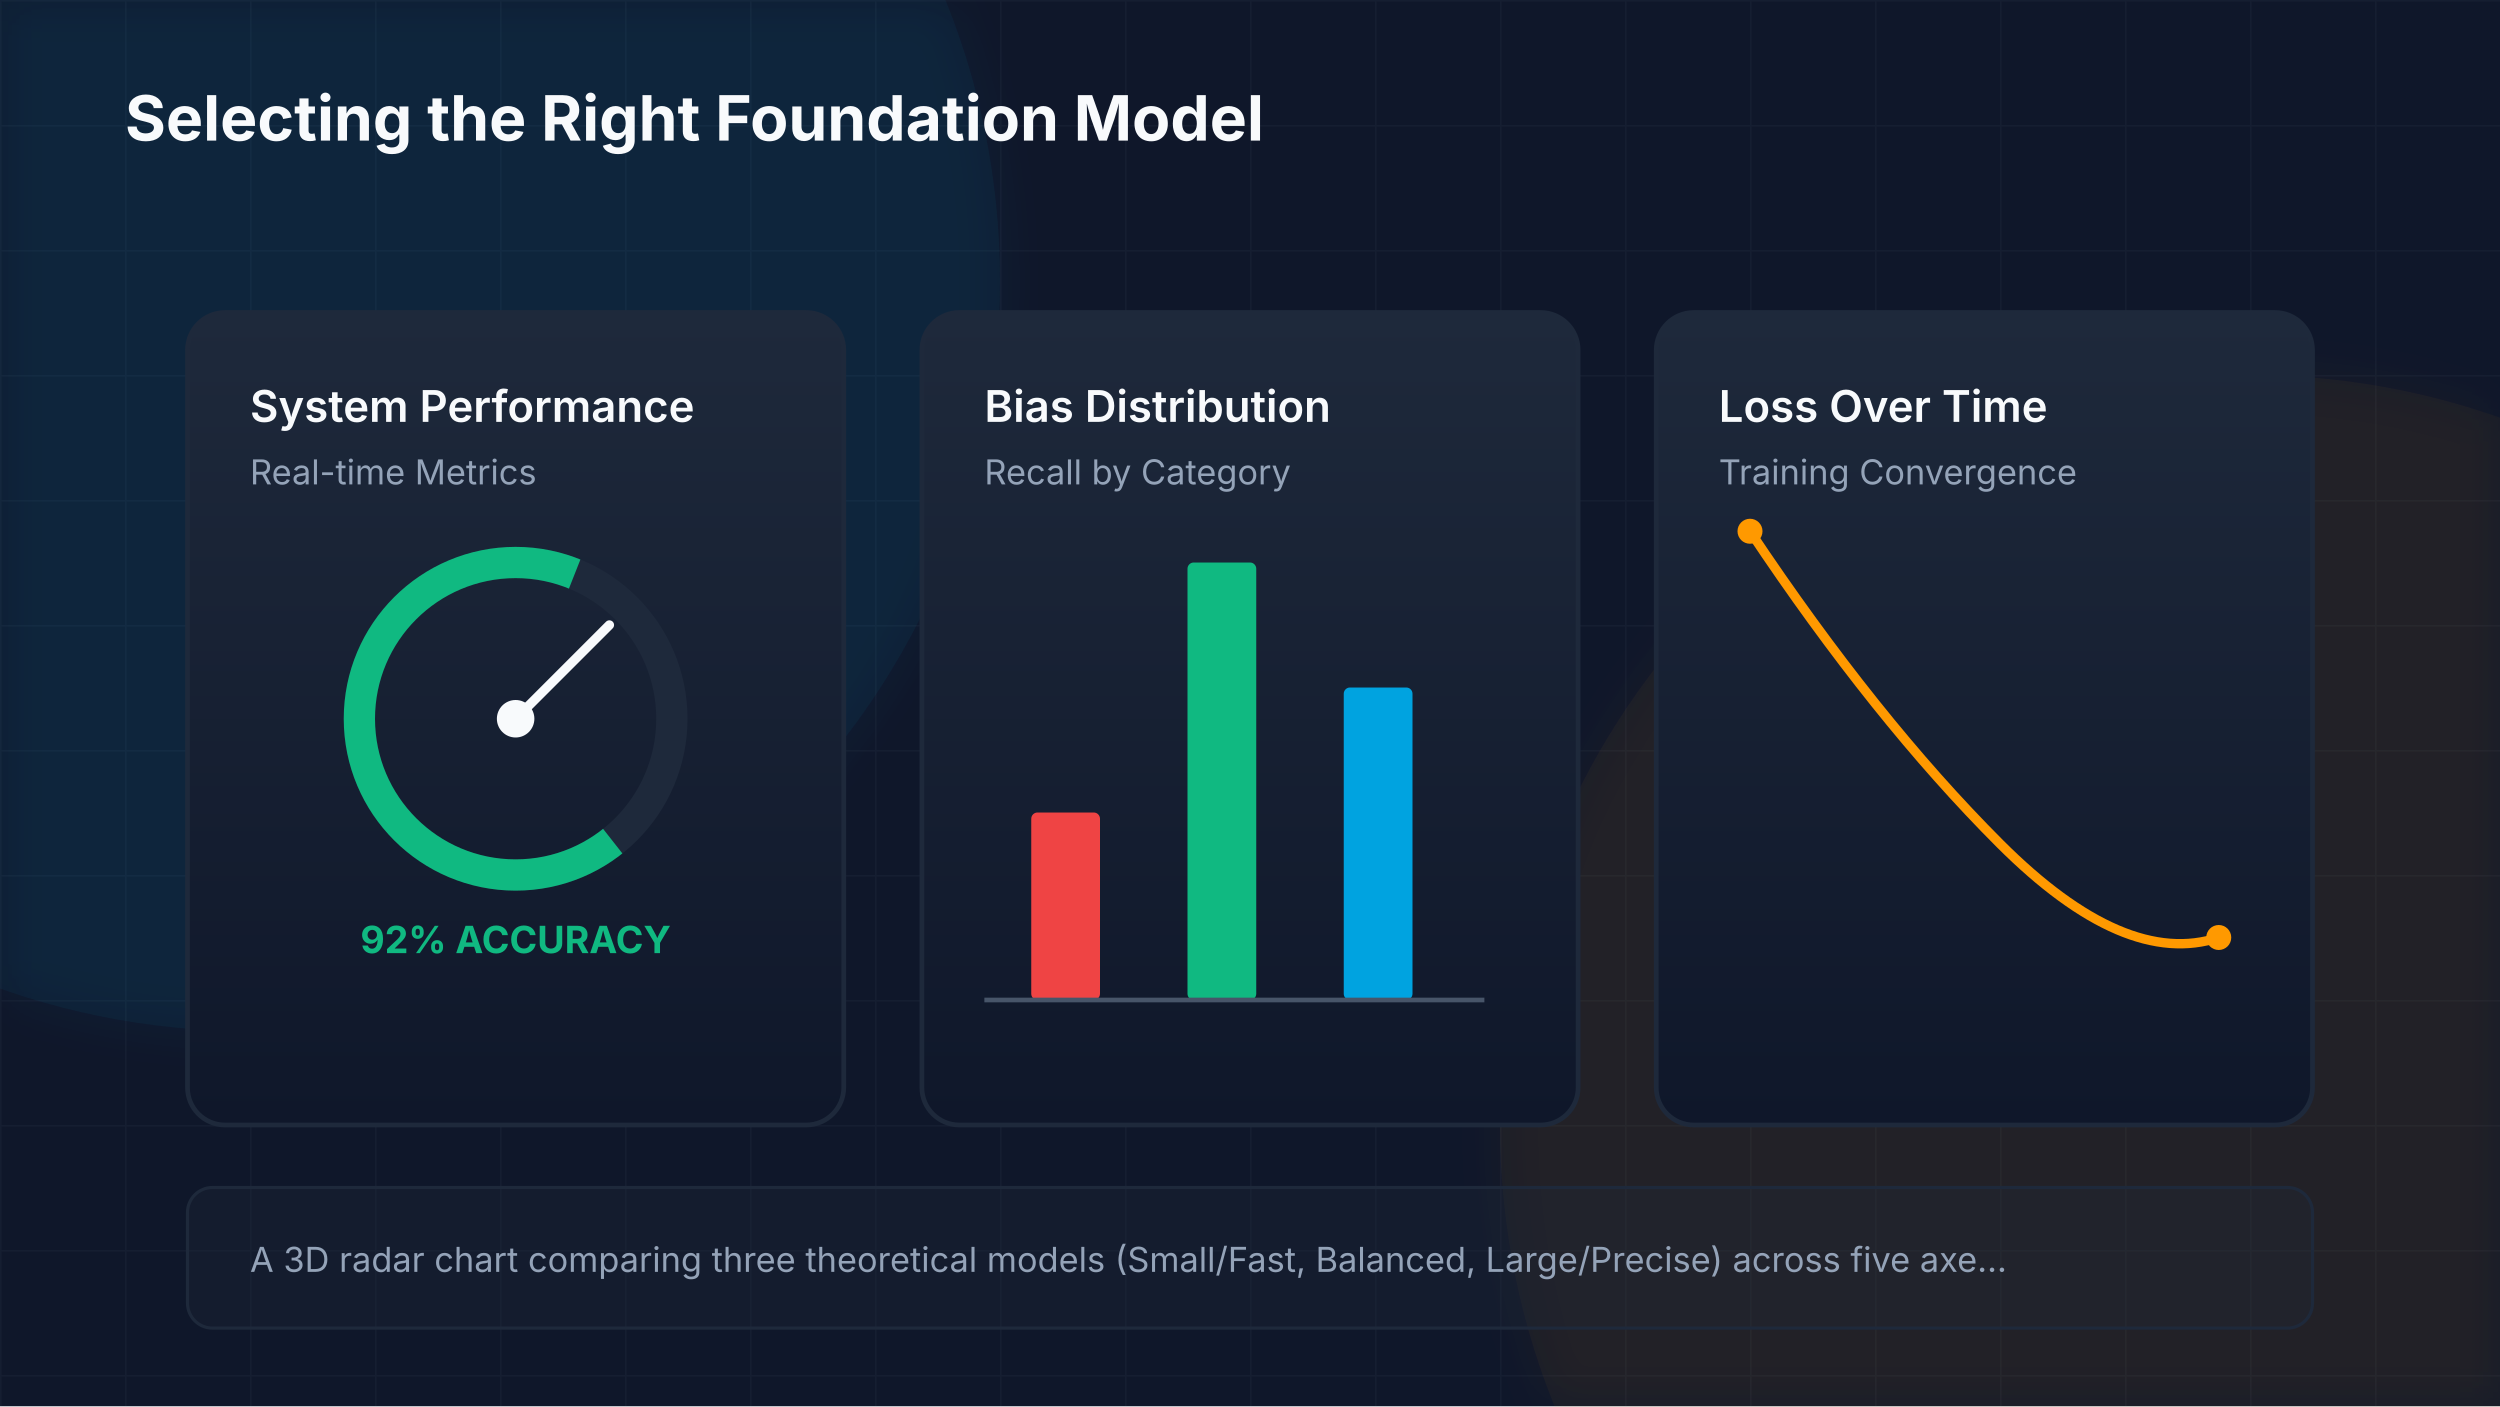
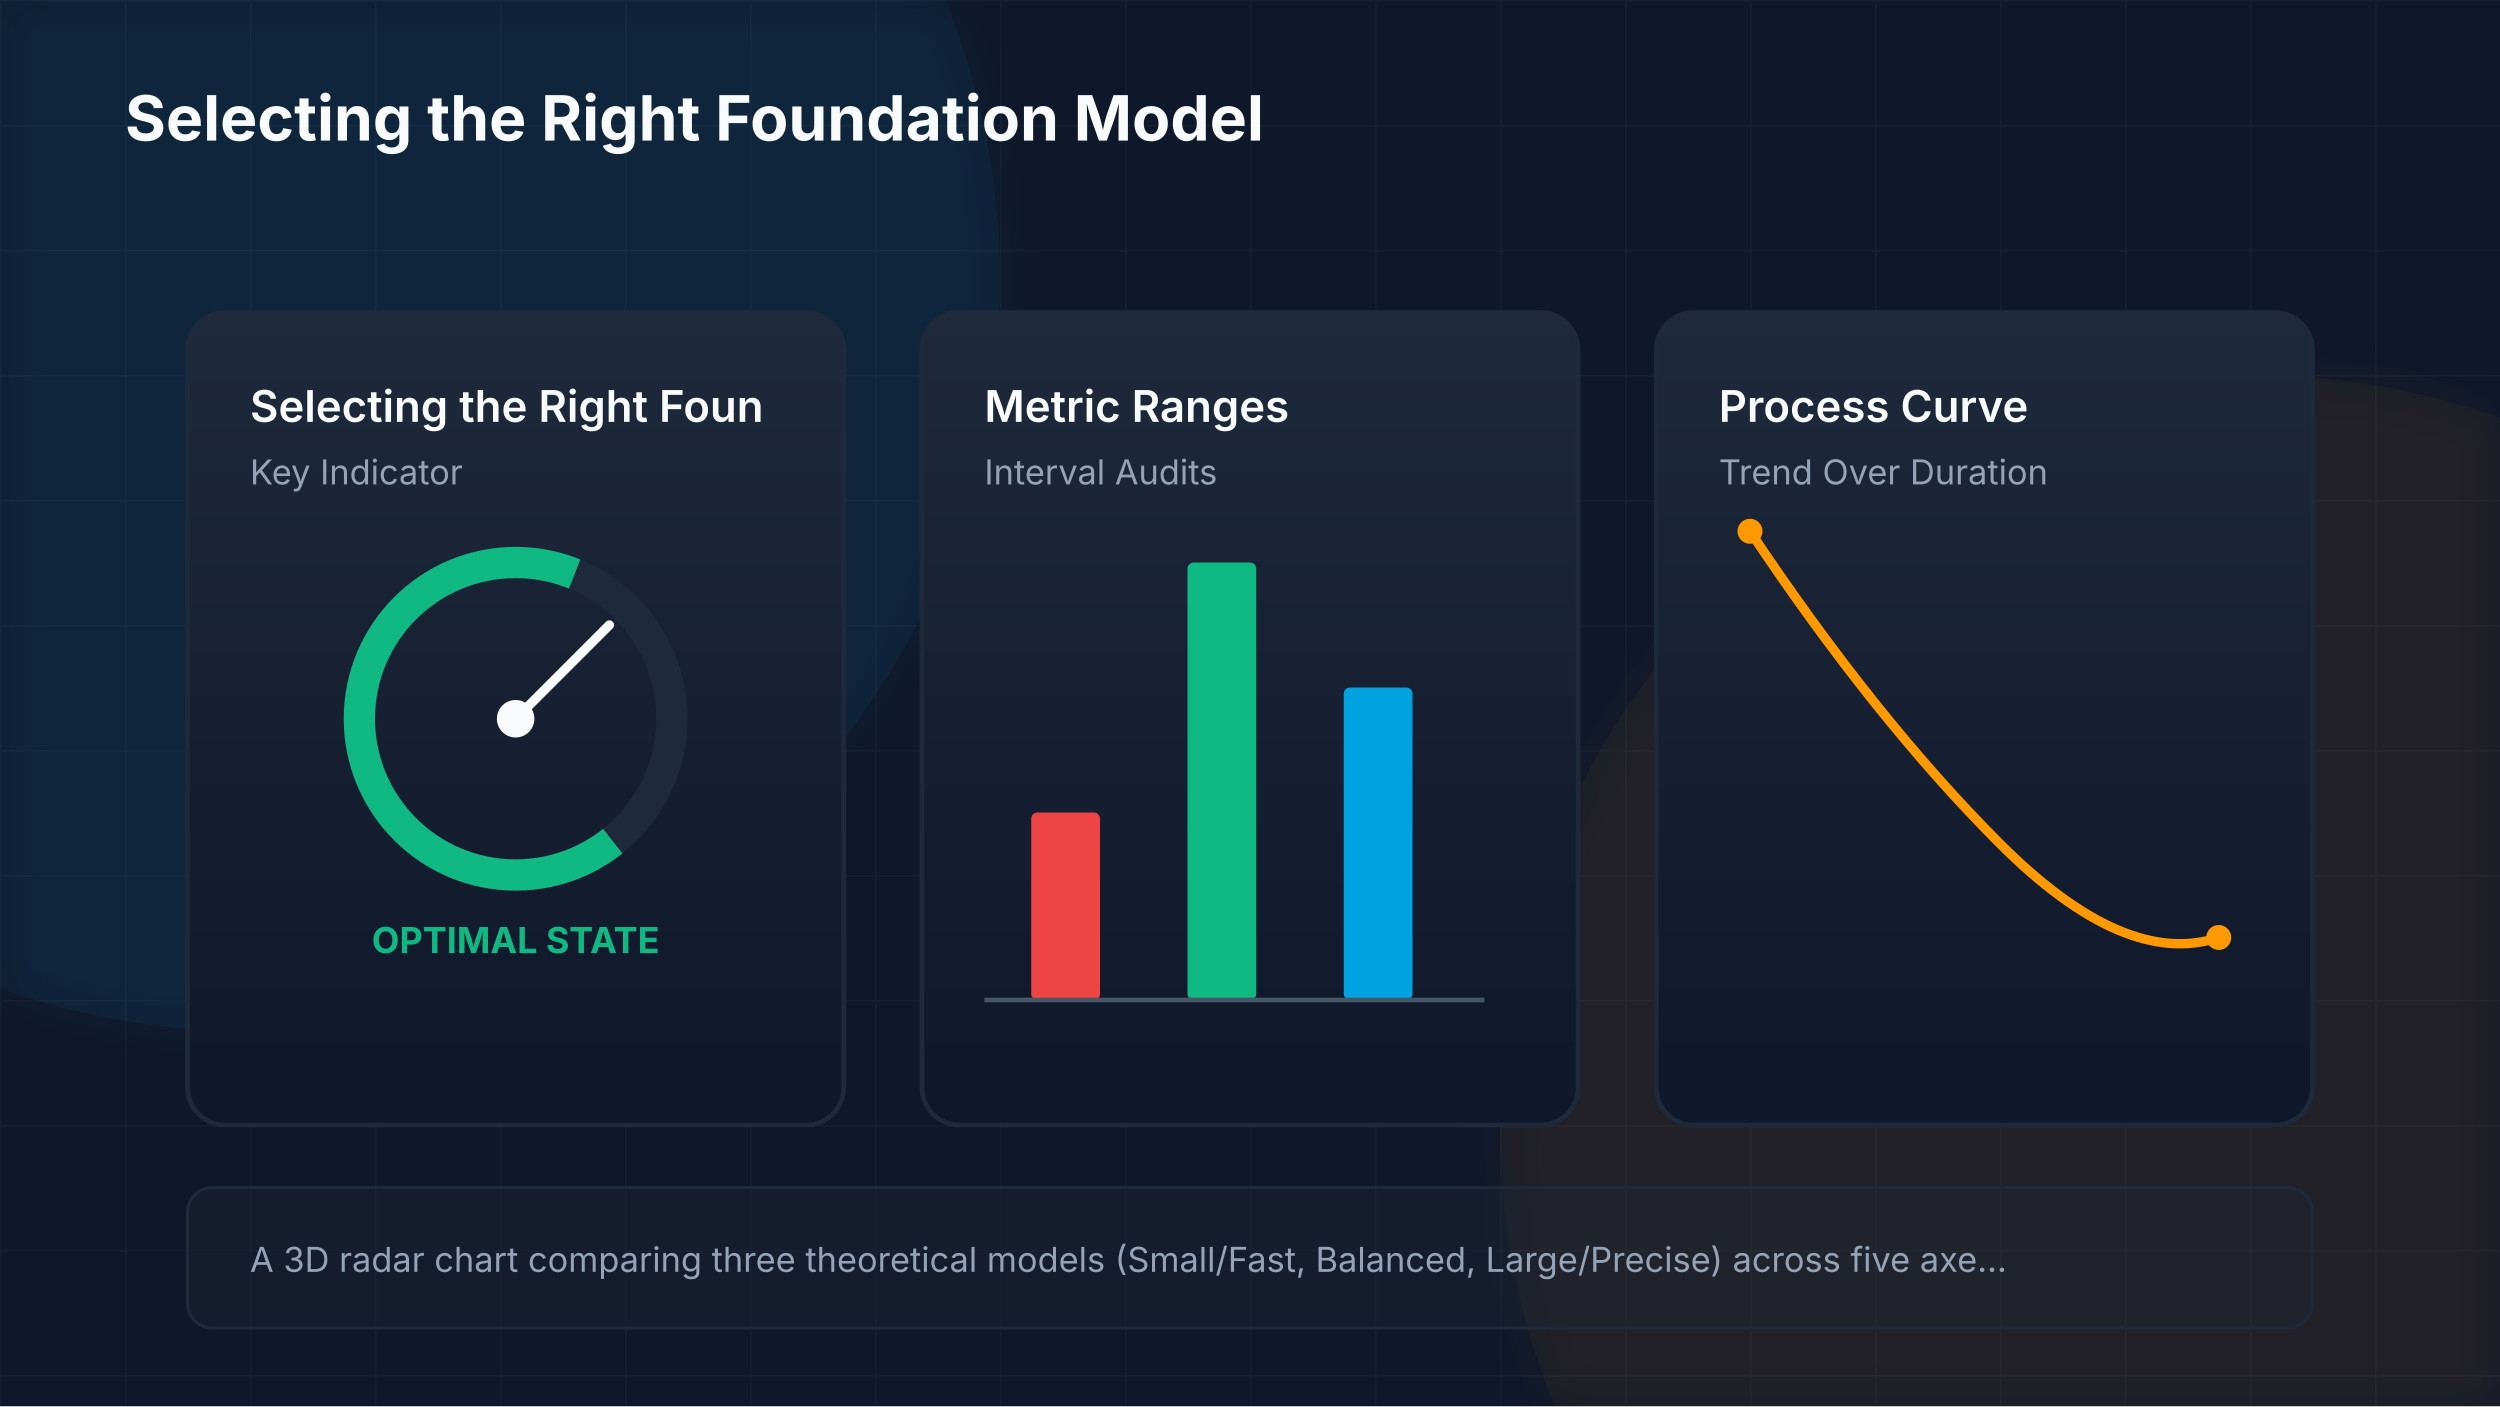
<svg xmlns="http://www.w3.org/2000/svg" viewBox="0 0 800 450" width="100%" height="100%">
  <defs>
    <linearGradient id="aws-orange" x1="0%" y1="0%" x2="100%" y2="100%">
      <stop offset="0%" stop-color="#FF9900" />
      <stop offset="100%" stop-color="#FFC400" />
    </linearGradient>
    <linearGradient id="cloud-blue" x1="0%" y1="0%" x2="100%" y2="100%">
      <stop offset="0%" stop-color="#00A3E0" />
      <stop offset="100%" stop-color="#1D70B8" />
    </linearGradient>
    <linearGradient id="success-green" x1="0%" y1="0%" x2="100%" y2="100%">
      <stop offset="0%" stop-color="#10B981" />
      <stop offset="100%" stop-color="#059669" />
    </linearGradient>
    <linearGradient id="alert-red" x1="0%" y1="0%" x2="100%" y2="100%">
      <stop offset="0%" stop-color="#EF4444" />
      <stop offset="100%" stop-color="#DC2626" />
    </linearGradient>
    <linearGradient id="warning-gold" x1="0%" y1="0%" x2="100%" y2="100%">
      <stop offset="0%" stop-color="#F59E0B" />
      <stop offset="100%" stop-color="#D97706" />
    </linearGradient>
    <linearGradient id="dark-card" x1="0%" y1="0%" x2="0%" y2="100%">
      <stop offset="0%" stop-color="#1E293B" />
      <stop offset="100%" stop-color="#0F172A" />
    </linearGradient>
    <linearGradient id="purple-glow" x1="0%" y1="0%" x2="100%" y2="100%">
      <stop offset="0%" stop-color="#8B5CF6" />
      <stop offset="100%" stop-color="#6D28D9" />
    </linearGradient>
    <filter id="glow-orange" x="-20%" y="-20%" width="140%" height="140%">
      <feGaussianBlur stdDeviation="8" result="blur" />
      <feComposite in="SourceGraphic" in2="blur" operator="over" />
    </filter>
    <filter id="glow-blue" x="-20%" y="-20%" width="140%" height="140%">
      <feGaussianBlur stdDeviation="8" result="blur" />
      <feComposite in="SourceGraphic" in2="blur" operator="over" />
    </filter>
    <pattern id="grid" width="40" height="40" patternUnits="userSpaceOnUse">
      <path d="M 40 0 L 0 0 0 40" fill="none" stroke="rgba(148, 163, 184, 0.05)" stroke-width="1" />
    </pattern>
  </defs>
  <rect width="800" height="450" fill="#0F172A" />
  <rect width="800" height="450" fill="url(#grid)" />
  <circle cx="80.0" cy="90.0" r="240.0" fill="rgba(0, 163, 224, 0.05)" filter="url(#glow-blue)" />
  <circle cx="720.0" cy="360.0" r="240.0" fill="rgba(255, 153, 0, 0.04)" filter="url(#glow-orange)" />
  <text x="40" y="45" font-family="Inter, system-ui, sans-serif" font-size="20" font-weight="700" fill="#F8FAFC">Selecting the Right Foundation Model</text>
  <rect x="60" y="100" width="210" height="260" rx="12" fill="url(#dark-card)" stroke="#1E293B" stroke-width="1.5" />
-   <text x="80" y="135" font-family="Inter, system-ui, sans-serif" font-size="14" font-weight="600" fill="#F8FAFC">System Performance</text>
-   <text x="80" y="155" font-family="Inter, system-ui, sans-serif" font-size="11" fill="#94A3B8">Real-time Metrics</text>
+   <text x="80" y="135" font-family="Inter, system-ui, sans-serif" font-size="14" font-weight="600" fill="#F8FAFC">Selecting the Right Foun</text>
+   <text x="80" y="155" font-family="Inter, system-ui, sans-serif" font-size="11" fill="#94A3B8">Key Indicator</text>
  <circle cx="165" cy="230" r="50" fill="none" stroke="#1E293B" stroke-width="10" />
  <circle cx="165" cy="230" r="50" fill="none" stroke="#10B981" stroke-width="10" stroke-dasharray="210 314" stroke-dashoffset="-45" />
  <line x1="165" y1="230" x2="195" y2="200" stroke="#F8FAFC" stroke-width="3" stroke-linecap="round" />
  <circle cx="165" cy="230" r="6" fill="#F8FAFC" />
-   <text x="165" y="305" font-family="Inter" font-size="12" font-weight="700" fill="#10B981" text-anchor="middle">92% ACCURACY</text>
+   <text x="165" y="305" font-family="Inter" font-size="11.5" font-weight="700" fill="#10B981" text-anchor="middle">OPTIMAL STATE</text>
  <rect x="295" y="100" width="210" height="260" rx="12" fill="url(#dark-card)" stroke="#1E293B" stroke-width="1.5" />
-   <text x="315" y="135" font-family="Inter, system-ui, sans-serif" font-size="14" font-weight="600" fill="#F8FAFC">Bias Distribution</text>
-   <text x="315" y="155" font-family="Inter, system-ui, sans-serif" font-size="11" fill="#94A3B8">Recall by Category</text>
+   <text x="315" y="135" font-family="Inter, system-ui, sans-serif" font-size="14" font-weight="600" fill="#F8FAFC">Metric Ranges</text>
+   <text x="315" y="155" font-family="Inter, system-ui, sans-serif" font-size="11" fill="#94A3B8">Interval Audits</text>
  <rect x="330" y="260" width="22" height="60" rx="2" fill="#EF4444" />
  <rect x="380" y="180" width="22" height="140" rx="2" fill="#10B981" />
  <rect x="430" y="220" width="22" height="100" rx="2" fill="#00A3E0" />
  <line x1="315" y1="320" x2="475" y2="320" stroke="#475569" stroke-width="1.5" />
  <rect x="530" y="100" width="210" height="260" rx="12" fill="url(#dark-card)" stroke="#1E293B" stroke-width="1.5" />
-   <text x="550" y="135" font-family="Inter, system-ui, sans-serif" font-size="14" font-weight="600" fill="#F8FAFC">Loss Over Time</text>
-   <text x="550" y="155" font-family="Inter, system-ui, sans-serif" font-size="11" fill="#94A3B8">Training Convergence</text>
+   <text x="550" y="135" font-family="Inter, system-ui, sans-serif" font-size="14" font-weight="600" fill="#F8FAFC">Process Curve</text>
+   <text x="550" y="155" font-family="Inter, system-ui, sans-serif" font-size="11" fill="#94A3B8">Trend Over Duration</text>
  <path d="M 560,170 Q 600,230 640,270 T 710,300" fill="none" stroke="#FF9900" stroke-width="3" />
  <circle cx="560" cy="170" r="4" fill="#FF9900" />
  <circle cx="710" cy="300" r="4" fill="#FF9900" />
  <rect x="60" y="380" width="680" height="45" rx="8" fill="rgba(30,41,59,0.3)" stroke="#1E293B" stroke-width="1" />
  <text x="80" y="407" font-family="Inter" font-size="11" fill="#94A3B8">A 3D radar chart comparing three theoretical models (Small/Fast, Balanced, Large/Precise) across five axe...</text>
</svg>
